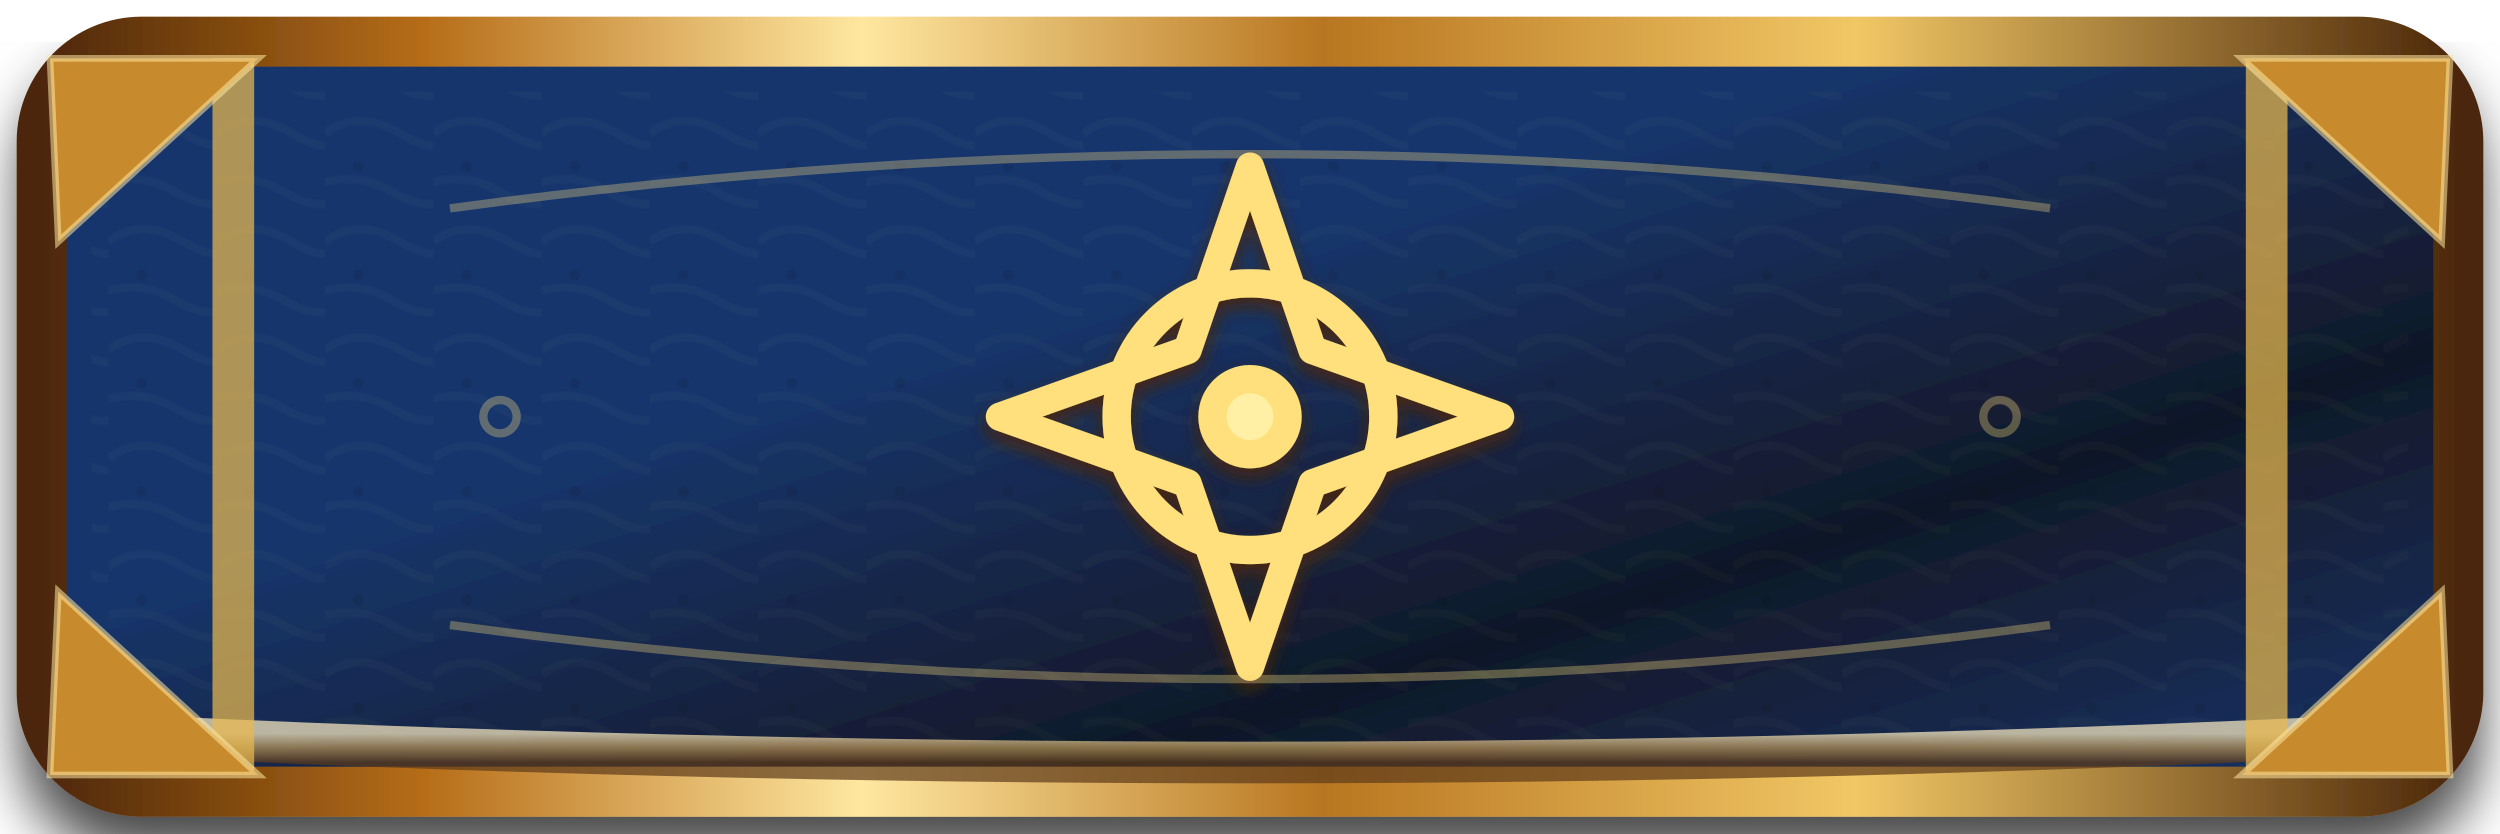
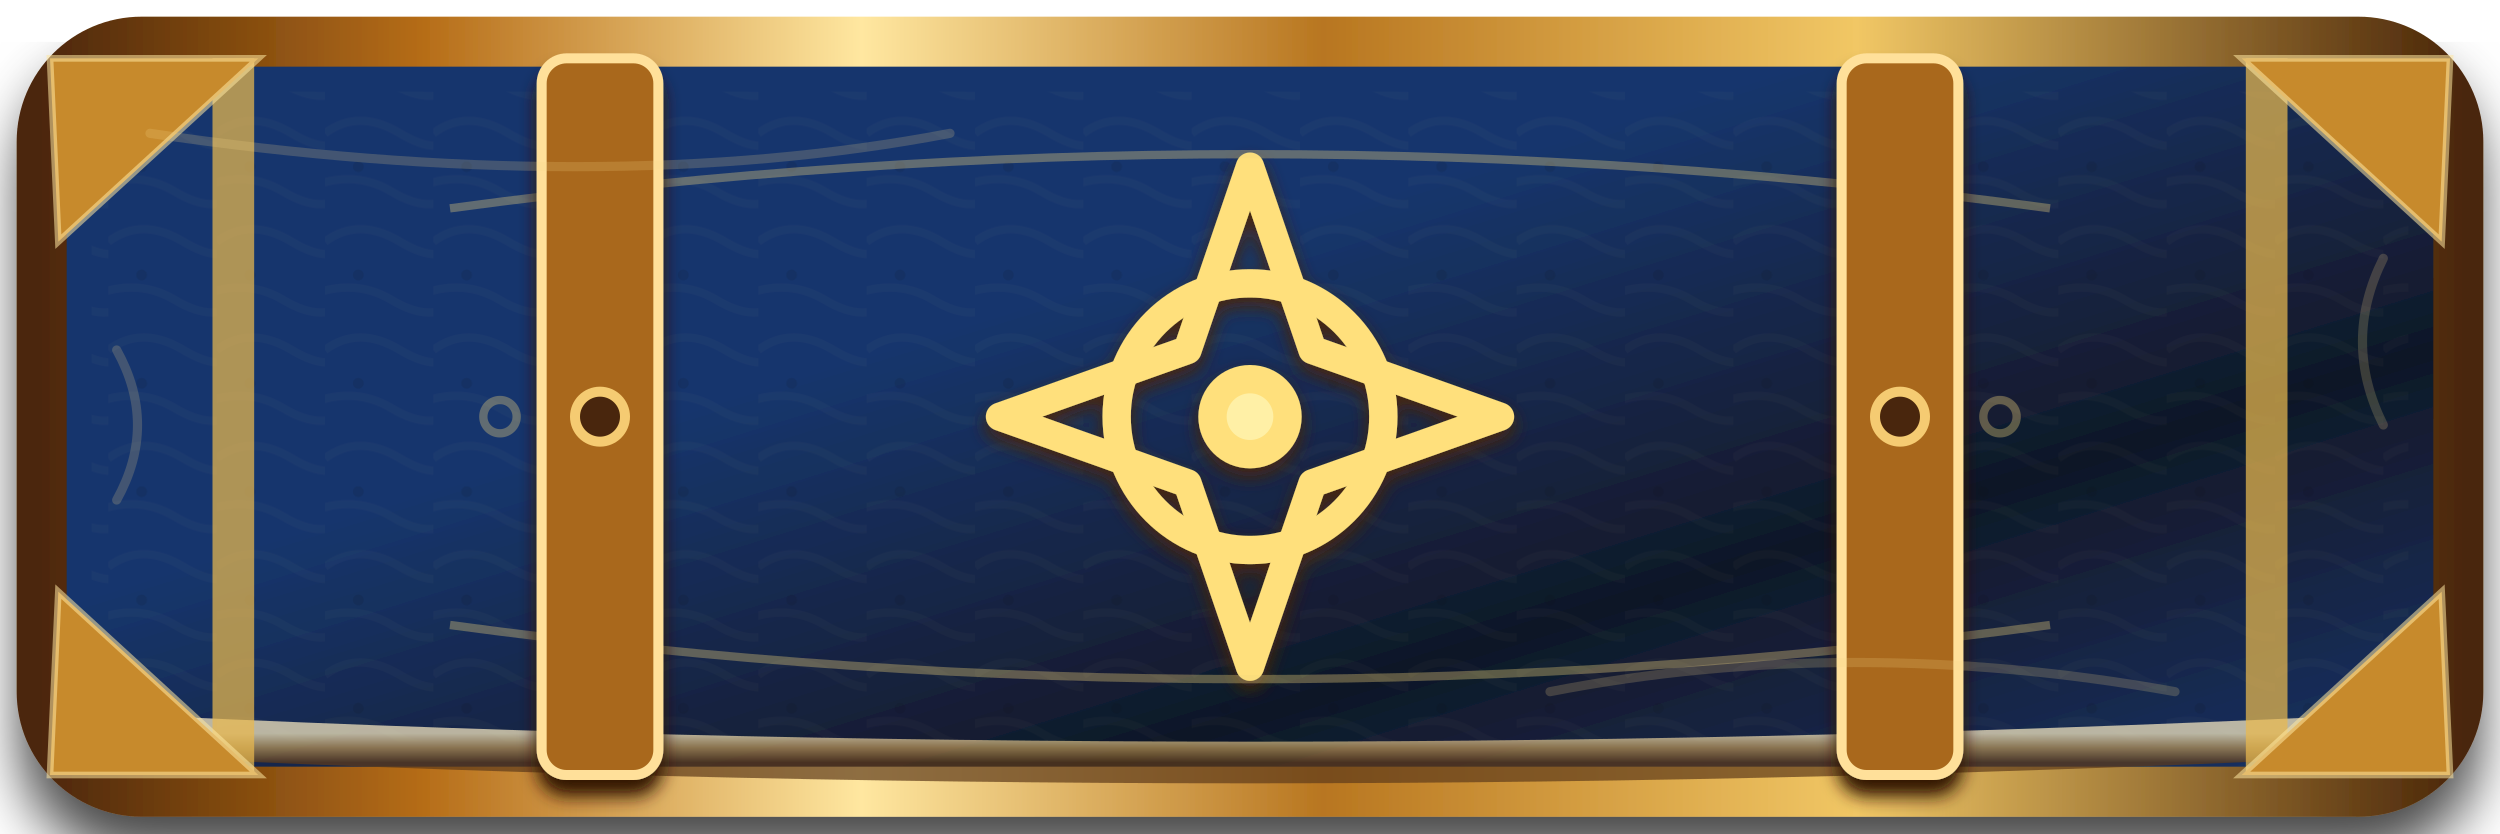
<svg xmlns="http://www.w3.org/2000/svg" data-shape="3H" data-role="celestial-codex" viewBox="0 0 300 100">
  <defs>
    <linearGradient id="gold" x1="0" x2="1">
      <stop stop-color="#4b2607" />
      <stop offset=".16" stop-color="#b66d18" />
      <stop offset=".34" stop-color="#ffe7a0" />
      <stop offset=".53" stop-color="#b87620" />
      <stop offset=".75" stop-color="#f1c765" />
      <stop offset="1" stop-color="#4a2608" />
    </linearGradient>
    <linearGradient id="leather" x1="0" y1="0" x2="1" y2="1">
      <stop stop-color="#15366d" />
      <stop offset=".38" stop-color="#15366d" />
      <stop offset=".7" stop-color="#111827" />
      <stop offset="1" stop-color="#15366d" />
    </linearGradient>
    <linearGradient id="page" x1="0" y1="0" x2="0" y2="1">
      <stop stop-color="#fff0c4" />
      <stop offset=".5" stop-color="#b99454" />
      <stop offset="1" stop-color="#5e3b19" />
    </linearGradient>
    <pattern id="grain" width="13" height="13" patternUnits="userSpaceOnUse">
      <path d="M0 3Q4 0 9 3T16 3M-3 10Q3 7 8 10T16 10" fill="none" stroke="#ffe8a0" stroke-opacity=".075" />
      <circle cx="4" cy="7" r=".65" fill="#08090c" opacity=".28" />
    </pattern>
    <filter id="shadow" x="-20%" y="-25%" width="145%" height="165%">
      <feDropShadow dx="0" dy="5" stdDeviation="3.5" flood-color="#000" flood-opacity=".72" />
    </filter>
  </defs>
  <g filter="url(#shadow)" fill="url(#leather)" stroke="url(#gold)" stroke-width="6">
    <rect x="5" y="5" width="290" height="90" rx="12" />
  </g>
  <g opacity=".34" fill="url(#grain)">
    <rect x="11" y="11" width="278" height="78" rx="8" />
  </g>
  <path d="M10 88Q150 95 290 88" fill="none" stroke="url(#page)" stroke-width="5" opacity=".7" />
  <path d="M28 7V93M272 7V93" class="band" />
  <g fill="#c78a2c" stroke="#ffe7a0" stroke-opacity=".55" stroke-width=".8">
    <path d="M6 7h25L19 18 7 29Z" />
    <path d="M294 7h-25l12 11 12 11Z" />
    <path d="M6 93h25L19 82 7 71Z" />
    <path d="M294 93h-25l12-11 12-11Z" />
  </g>
  <g transform="translate(150 50)" class="motif">
    <path d="M0 -30L7.5 -8L30 0L7.5 8L0 30L-7.5 8L-30 0L-7.5 -8Z" />
    <circle r="16" />
    <circle r="4.5" fill="#fff0a6" />
  </g>
  <g fill="none" stroke="#f5d67c" stroke-opacity=".34" stroke-width="1">
    <path d="M54 25Q150 12 246 25M54 75Q150 88 246 75" />
    <circle cx="60" cy="50" r="2" />
    <circle cx="240" cy="50" r="2" />
  </g>
  <style>.band{fill:none;stroke:#e9b94e;stroke-width:5;opacity:.72}.motif{fill:none;stroke:#ffe07c;stroke-width:3.4;stroke-linejoin:round;filter:drop-shadow(0 1px 1px #4a2508)}</style>
+   <g class="hardware">
+     <g transform="translate(72 0)">
+       <rect x="-7" y="7" width="14" height="86" rx="3" />
+       <circle cx="0" cy="50" r="3" />
+     </g>
+     <g transform="translate(228 0)">
+       <rect x="-7" y="7" width="14" height="86" rx="3" />
+       <circle cx="0" cy="50" r="3" />
+     </g>
+   </g>
+   <g class="wear" fill="none">
+     <path d="M18 16q54 8 96 0M186 83q36-7 75 0" />
+     <path d="M14 42q5 9 0 18M286 31q-5 10 0 20" />
+   </g>
+   <style>.hardware{fill:#a9681b;stroke:#ffe09a;stroke-width:1.2;filter:drop-shadow(0 2px 1px #321600)}.hardware circle{fill:#4a270b;stroke:#f5cb72}.wear{stroke:#f5d98b;stroke-opacity:.2;stroke-width:1.1;stroke-linecap:round}</style>
</svg>
